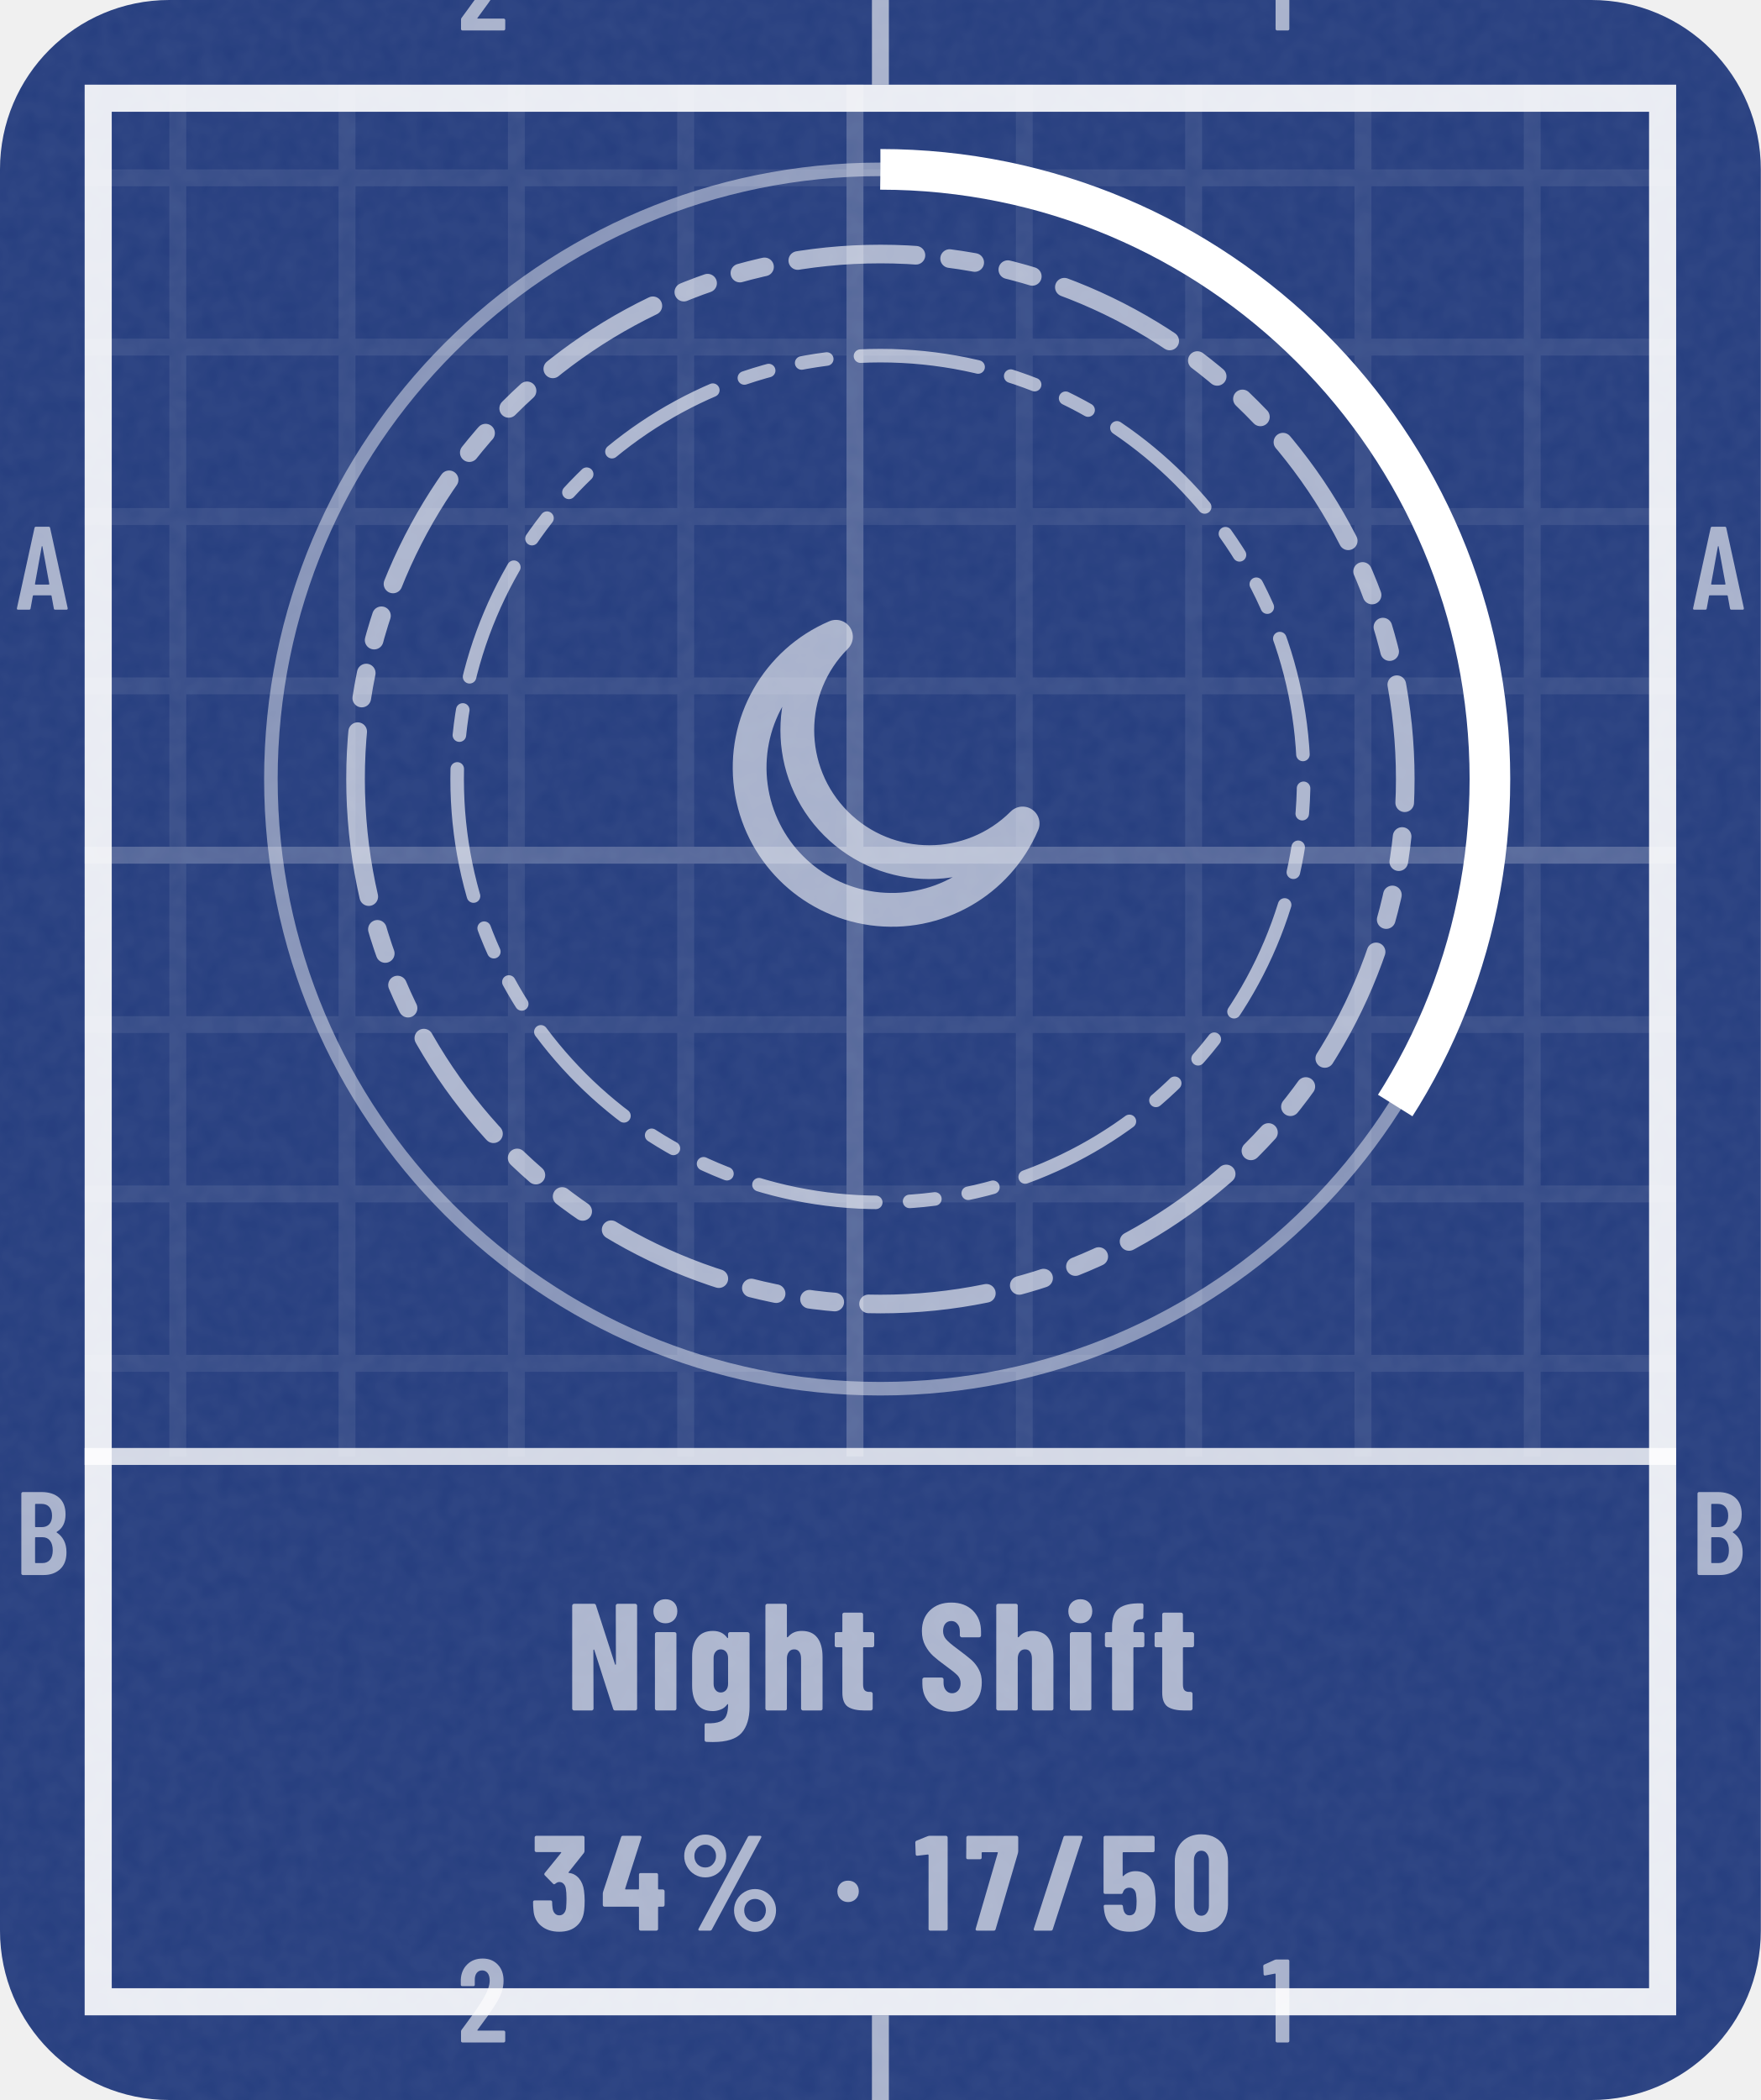
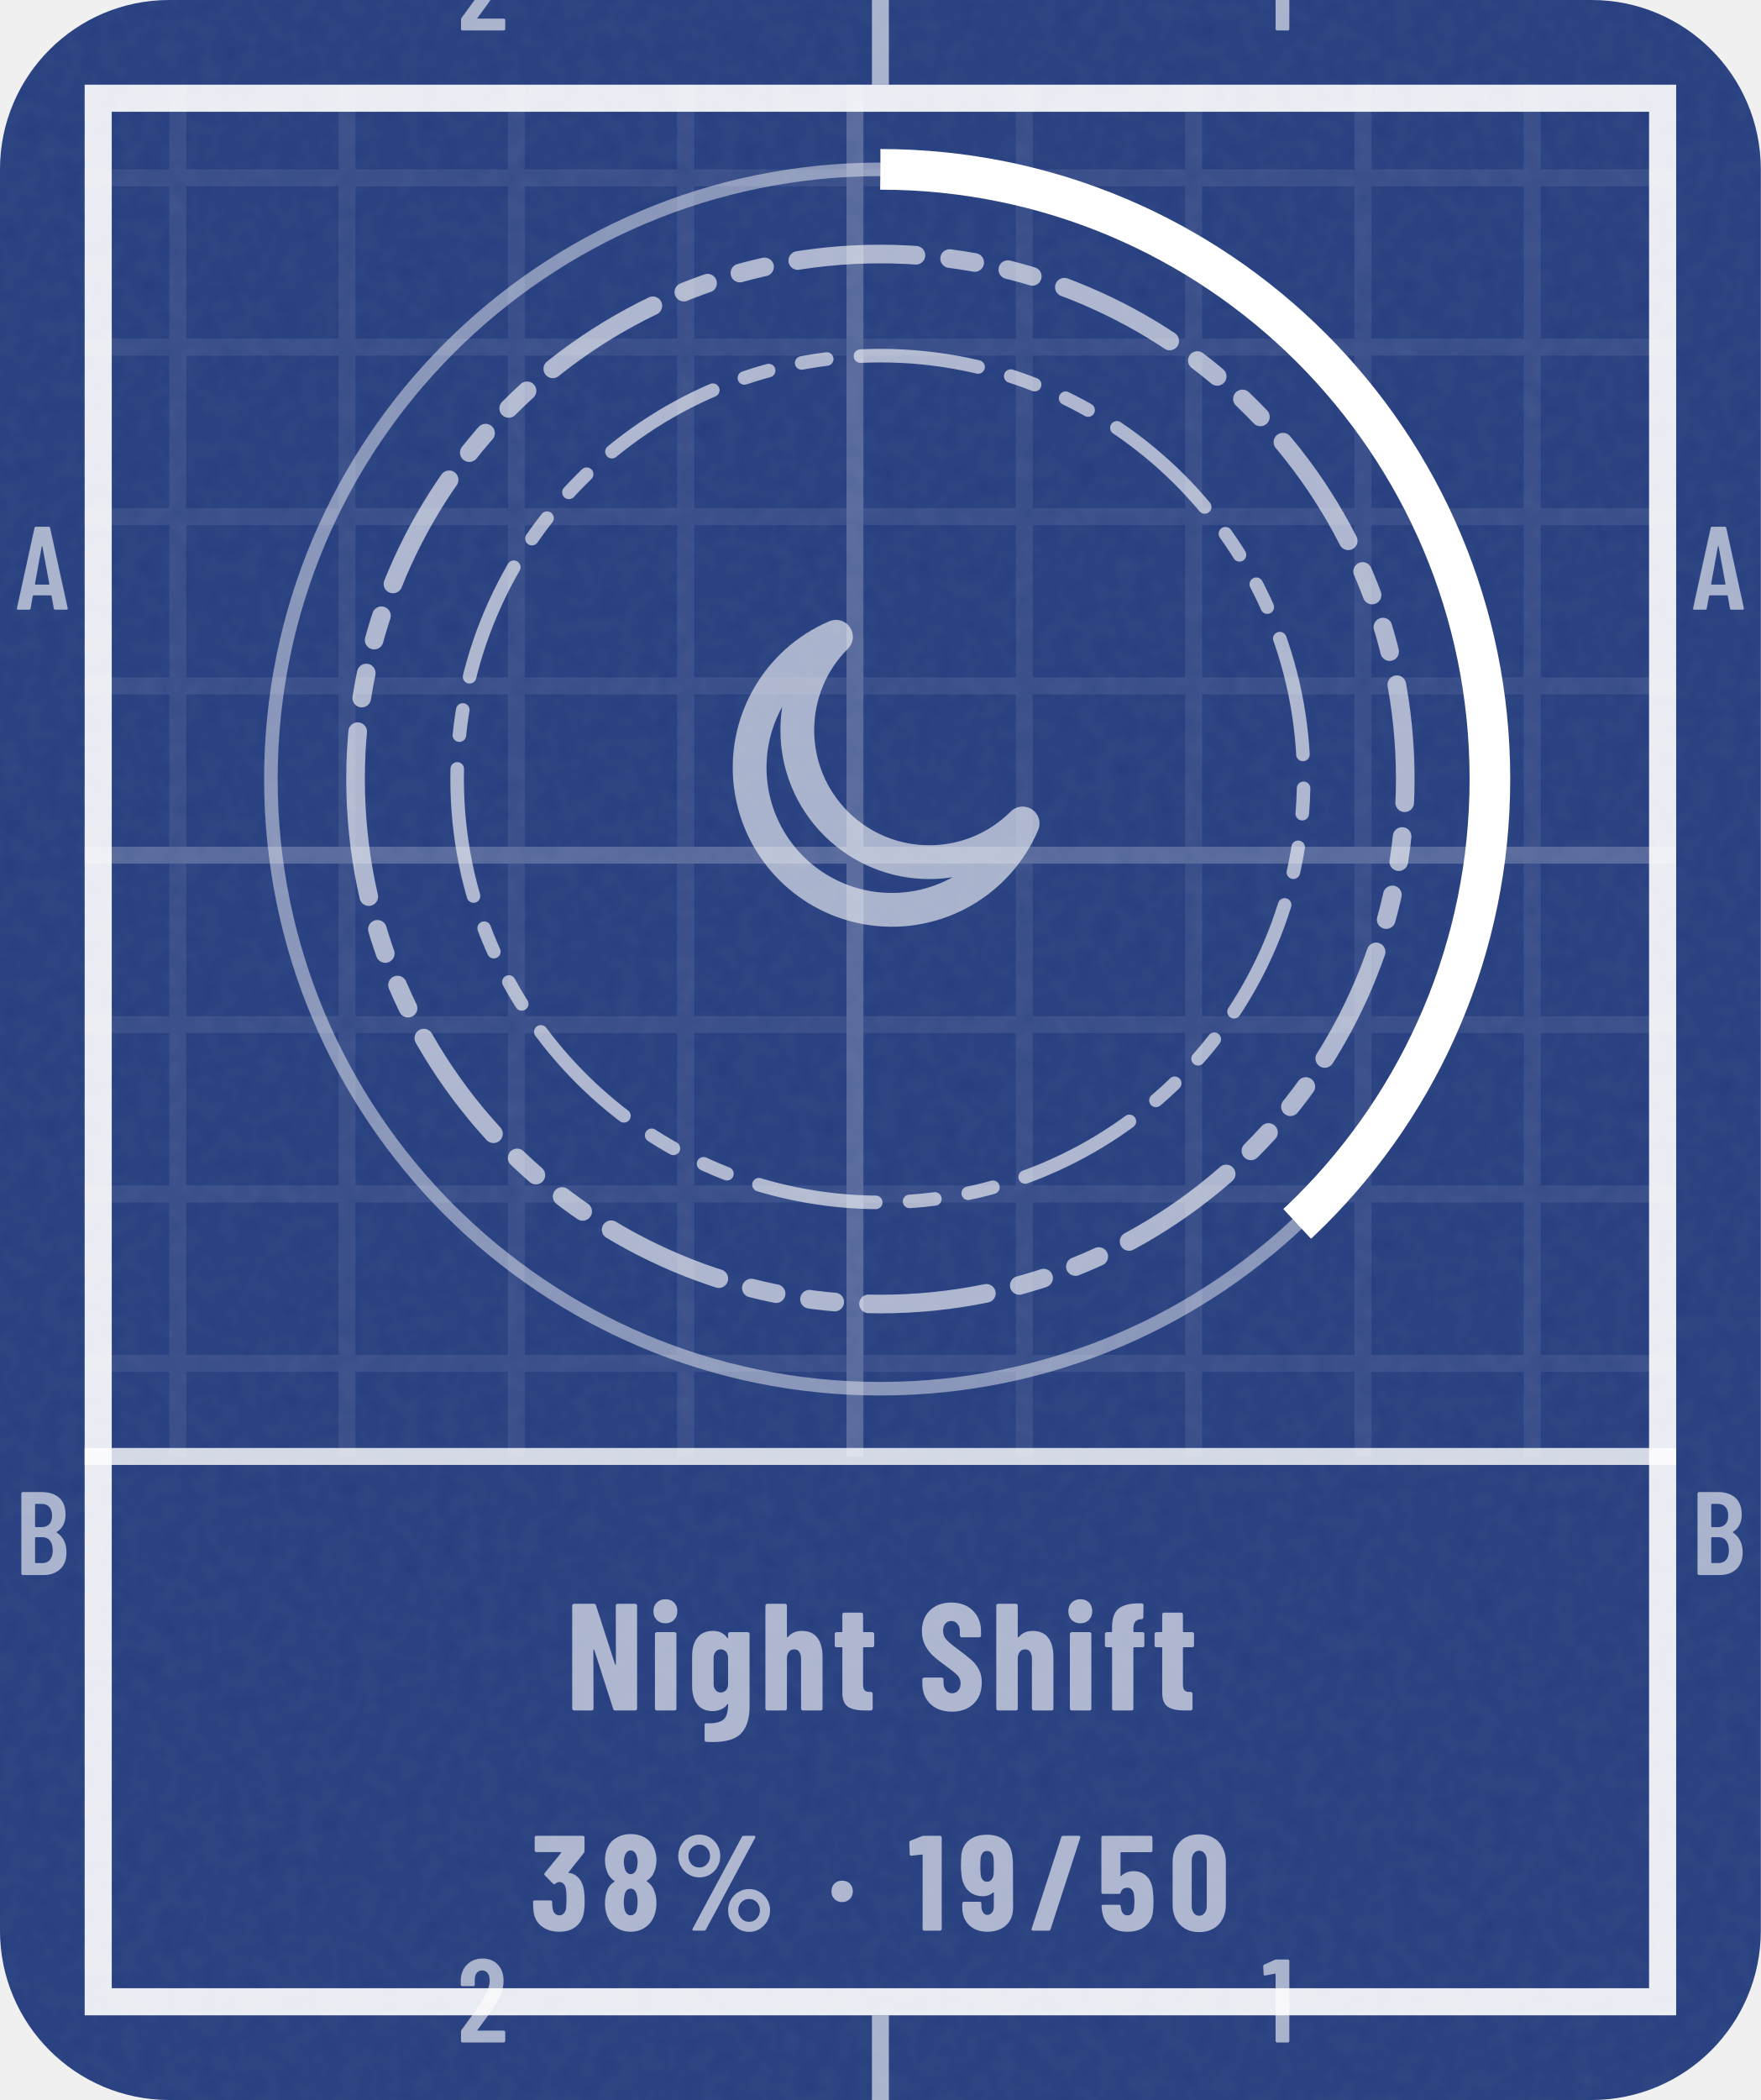
- <svg xmlns="http://www.w3.org/2000/svg" width="104" height="124" viewBox="0 0 104 124" role="img" aria-label="Night Shift: 34% (17 of 50)">
+ <svg xmlns="http://www.w3.org/2000/svg" width="104" height="124" viewBox="0 0 104 124" role="img" aria-label="Night Shift: 38% (19 of 50)">
  <style>@keyframes pl{from{stroke-dashoffset:1}}.pl{stroke-dasharray:1;animation:pl 1.6s cubic-bezier(.3,0,.2,1) .15s both}@media (prefers-reduced-motion:reduce){.pl,.sp{animation:none}.sh,.bu{display:none}}</style>
  <defs>
    <clipPath id="kc1">
      <rect x="0" y="0" width="104" height="124" rx="10" />
    </clipPath>
    <filter id="kn2" x="0" y="0" width="100%" height="100%">
      <feTurbulence type="fractalNoise" baseFrequency=".85" numOctaves="2" stitchTiles="stitch" />
      <feColorMatrix values="0 0 0 0 1 0 0 0 0 1 0 0 0 0 1 0 0 0 0.06 0" />
    </filter>
    <pattern id="kp3" width="10" height="10" patternUnits="userSpaceOnUse">
      <path d="M10 .5H.5V10" fill="none" stroke="#FFFFFF" stroke-opacity="0.075" />
    </pattern>
    <pattern id="kp4" width="50" height="50" patternUnits="userSpaceOnUse">
      <path d="M50 .5H.5V50" fill="none" stroke="#FFFFFF" stroke-opacity="0.16" />
    </pattern>
    <clipPath id="kc5">
      <path clip-rule="evenodd" d="M5 5h94v114h-94zM5 86h94v33h-94z" />
    </clipPath>
    <path id="m49" d="M122 700H218Q223 700 226 696Q230 693 230 688V12Q230 7 226 4Q223 0 218 0H126Q121 0 118 4Q114 7 114 12V576Q114 578 112 580Q111 582 109 581L27 565H24Q13 565 13 576L10 643Q10 653 18 657L107 697Q114 700 122 700Z" />
    <path id="m50" d="M173 100H392Q397 100 400 96Q404 93 404 88V12Q404 7 400 4Q397 0 392 0H43Q38 0 34 4Q31 7 31 12V92Q31 101 36 107L75 160Q114 212 152 266Q189 320 215 363Q273 459 273 522Q273 562 256 585Q238 608 209 608Q180 608 163 586Q146 563 147 526V487Q147 482 144 478Q140 475 135 475H41Q36 475 32 478Q29 482 29 487V530Q33 610 84 659Q134 708 214 708Q293 708 342 656Q390 605 390 521Q390 471 373 422Q356 373 319 317Q294 277 260 229Q225 181 214 166Q184 126 170 106Q168 104 169 102Q170 100 173 100Z" />
    <path id="m65" d="M325 11 306 116Q306 121 300 121H154Q148 121 148 116L129 11Q128 0 116 0H25Q11 0 14 13L162 689Q164 700 175 700H281Q292 700 294 689L442 13V9Q442 0 431 0H338Q326 0 325 11ZM171 212H282Q288 212 287 217L229 533Q228 536 226 536Q224 536 223 533L166 217Q165 212 171 212Z" />
    <path id="m66" d="M242 0H66Q61 0 58 4Q54 7 54 12V688Q54 693 58 696Q61 700 66 700H224Q319 700 373 652Q427 604 427 512Q427 409 354 365Q349 362 352 359Q391 334 413 292Q435 250 435 192Q435 100 382 50Q328 0 242 0ZM170 595V409Q170 404 175 404H226Q267 404 290 429Q313 454 313 500Q313 548 290 574Q267 600 226 600H175Q170 600 170 595ZM319 208Q319 260 296 290Q273 319 233 319H175Q170 319 170 314V106Q170 101 175 101H233Q273 101 296 129Q319 157 319 208Z" />
    <path id="n37" d="M44 551Q44 594 65 630Q86 666 122 688Q158 709 200 709Q242 709 278 688Q313 666 334 630Q354 594 354 551Q354 508 334 472Q313 435 278 414Q242 393 200 393Q158 393 122 414Q86 435 65 472Q44 508 44 551ZM150 14 514 692Q518 700 529 700H604Q611 700 613 696Q615 692 612 686L248 8Q244 0 233 0H158Q151 0 149 4Q147 8 150 14ZM279 551Q279 586 256 610Q233 635 200 635Q166 635 142 610Q119 586 119 551Q119 515 142 490Q166 466 200 466Q234 466 256 491Q279 516 279 551ZM412 150Q412 193 433 229Q454 265 490 286Q525 307 567 307Q609 307 644 286Q680 265 701 229Q722 193 722 150Q722 107 701 70Q680 34 644 12Q609 -9 567 -9Q525 -9 490 12Q454 34 433 70Q412 107 412 150ZM647 150Q647 185 624 210Q600 234 567 234Q533 234 510 210Q487 185 487 150Q487 114 510 90Q533 65 567 65Q601 65 624 90Q647 115 647 150Z" />
    <path id="n47" d="M18 14 237 690Q240 700 250 700H367Q373 700 376 696Q379 693 377 686L158 10Q155 0 145 0H28Q22 0 19 4Q16 7 18 14Z" />
    <path id="n48" d="M30 191V509Q30 600 84 656Q138 711 226 711Q284 711 329 686Q374 661 398 615Q423 569 423 509V191Q423 131 398 85Q374 39 329 14Q284 -11 226 -11Q138 -11 84 44Q30 100 30 191ZM282 183V517Q282 550 266 570Q251 590 226 590Q201 590 186 570Q171 550 171 517V183Q171 150 186 130Q201 110 226 110Q251 110 266 130Q282 150 282 183Z" />
    <path id="n49" d="M115 700H236Q241 700 244 696Q248 693 248 688V12Q248 7 244 4Q241 0 236 0H119Q114 0 110 4Q107 7 107 12V558Q107 562 102 562L25 553H23Q12 553 12 564L9 650Q9 660 18 664L100 697Q108 700 115 700Z" />
    <path id="n51" d="M404 222Q404 178 400 147Q392 75 344 34Q297 -8 217 -8Q134 -8 82 36Q30 80 26 153Q23 180 23 211Q23 223 35 223H152Q164 223 164 211Q164 188 167 168Q170 142 183 128Q196 113 217 113Q237 113 250 127Q263 141 267 165Q270 200 270 237Q270 284 265 311Q261 334 248 346Q236 359 217 359Q202 359 187 346Q181 342 179 342Q175 342 170 347L110 408Q106 412 106 417Q106 421 109 425L230 574Q232 576 231 578Q230 580 227 580H47Q42 580 38 584Q35 587 35 592V688Q35 693 38 696Q42 700 47 700H391Q396 700 400 696Q403 693 403 688V588Q403 580 398 573L286 432Q285 430 285 428Q285 426 287 426Q331 422 362 386Q392 350 399 296Q404 258 404 222Z" />
-     <path id="n52" d="M470 292V189Q470 184 466 180Q463 177 458 177H427Q422 177 422 172V12Q422 7 418 4Q415 0 410 0H293Q288 0 284 4Q281 7 281 12V172Q281 177 276 177H26Q21 177 18 180Q14 184 14 189V271Q14 280 16 286L149 690Q152 700 162 700H289Q295 700 298 696Q301 693 299 686L179 310Q178 304 183 304H276Q281 304 281 309V413Q281 418 284 422Q288 425 293 425H410Q415 425 418 422Q422 418 422 413V309Q422 304 427 304H458Q463 304 466 300Q470 297 470 292Z" />
    <path id="n53" d="M416 218Q416 185 413 155Q409 78 358 35Q308 -8 223 -8Q143 -8 94 32Q45 72 35 151L32 179Q32 191 44 191H161Q173 191 174 179Q174 173 176 163Q185 113 223 113Q243 113 256 126Q268 140 272 164Q275 190 275 219Q275 240 271 270Q267 293 254 305Q242 317 223 317Q185 317 174 282Q171 271 161 271H43Q38 271 34 274Q31 278 31 283V688Q31 693 34 696Q38 700 43 700H396Q401 700 404 696Q408 693 408 688V591Q408 586 404 582Q401 579 396 579H177Q172 579 172 574V406Q172 403 174 402Q176 401 178 404Q195 421 218 430Q241 439 267 439Q331 439 370 397Q408 355 412 280Q416 242 416 218Z" />
-     <path id="n55" d="M83 14 246 573Q248 579 242 579H132Q127 579 127 574V539Q127 534 124 530Q120 527 115 527H25Q20 527 16 530Q13 534 13 539L14 688Q14 693 18 696Q21 700 26 700H385Q390 700 394 696Q397 693 397 688V586Q397 582 395 572L230 10Q227 0 217 0H93Q87 0 84 4Q81 8 83 14Z" />
+     <path id="n56" d="M341 362Q374 341 390 303Q410 260 410 202Q410 156 394 110Q373 55 327 24Q281 -8 220 -8Q159 -8 113 23Q67 54 46 110Q30 151 30 202Q30 258 48 300Q62 338 99 361Q105 364 99 367Q64 391 49 427Q30 471 30 520Q30 574 49 613Q70 660 116 686Q161 713 220 713Q278 713 323 688Q368 662 390 614Q410 572 410 520Q410 471 391 428Q376 392 340 369Q336 365 341 362ZM169 507Q169 484 176 461Q180 441 192 429Q203 417 220 417Q237 417 249 430Q261 442 265 462Q271 482 271 506Q271 532 264 550Q259 569 248 580Q236 592 220 592Q203 592 192 580Q180 569 175 548Q169 530 169 507ZM271 211Q271 241 265 263Q260 285 248 298Q237 310 220 310Q202 310 190 297Q178 284 174 261Q169 238 169 213Q169 185 173 165Q177 141 189 127Q201 113 220 113Q239 113 252 128Q264 142 267 167Q271 193 271 211Z" />
+     <path id="n57" d="M212 -8Q130 -8 79 40Q28 89 28 171V201Q28 206 32 210Q35 213 40 213H157Q162 213 166 210Q169 206 169 201V179Q169 152 182 134Q194 116 212 116Q234 116 248 134Q261 151 261 179V279Q261 282 259 282Q257 283 255 281Q223 254 181 254Q111 254 68 300Q26 346 21 423Q18 450 18 482Q18 504 20 542Q23 621 74 664Q125 708 210 708Q290 708 340 668Q389 628 398 549Q402 517 402 494L403 171Q404 89 352 40Q299 -8 212 -8ZM261 472Q261 509 259 534Q256 560 244 574Q231 588 211 588Q191 588 178 573Q166 558 163 531Q161 507 161 472Q161 449 164 410Q168 387 180 374Q192 361 211 361Q230 361 242 374Q255 388 259 412Q261 438 261 472Z" />
    <path id="n78" d="M342 700H458Q463 700 466 696Q470 693 470 688V12Q470 7 466 4Q463 0 458 0H326Q316 0 313 10L189 397Q188 400 186 400Q183 399 183 396L184 12Q184 7 180 4Q177 0 172 0H56Q51 0 48 4Q44 7 44 12V688Q44 693 48 696Q51 700 56 700H187Q197 700 200 690L325 303Q326 300 328 300Q331 301 331 304L330 688Q330 693 334 696Q337 700 342 700Z" />
    <path id="n83" d="M30 175V204Q30 209 34 212Q37 216 42 216H157Q162 216 166 212Q169 209 169 204V182Q169 151 185 132Q201 113 225 113Q249 113 265 131Q281 149 281 178Q281 208 261 230Q241 251 183 293Q133 329 102 357Q71 385 49 426Q27 467 27 521Q27 606 80 657Q133 708 220 708Q308 708 362 655Q415 602 415 516V492Q415 487 412 484Q408 480 403 480H288Q283 480 280 484Q276 487 276 492V519Q276 550 260 568Q245 587 220 587Q196 587 181 570Q166 552 166 521Q166 491 185 468Q204 445 260 404Q322 358 354 330Q385 301 402 266Q420 232 420 184Q420 96 366 44Q312 -8 224 -8Q166 -8 122 15Q78 38 54 80Q30 121 30 175Z" />
    <path id="n102" d="M277 502V427Q277 422 274 418Q270 415 265 415H210Q205 415 205 410V12Q205 7 202 4Q198 0 193 0H77Q72 0 68 4Q65 7 65 12V410Q65 415 60 415H30Q25 415 22 418Q18 422 18 427V502Q18 507 22 510Q25 514 30 514H60Q65 514 65 519V546Q65 636 110 670Q156 705 255 703H259Q264 703 268 700Q271 696 271 691L270 611Q270 606 266 602Q263 599 258 599H256Q205 598 205 537V519Q205 514 210 514H265Q270 514 274 510Q277 507 277 502Z" />
    <path id="n103" d="M279 514H396Q401 514 404 510Q408 507 408 502V24Q408 -87 356 -147Q303 -207 167 -207Q140 -207 125 -206Q113 -205 113 -193V-95Q113 -82 126 -84Q185 -86 216 -72Q246 -59 256 -32Q267 -5 267 39Q267 42 265 42Q263 42 261 39Q243 15 218 6Q192 -4 168 -4Q99 -4 65 40Q31 85 31 164V354Q31 435 66 478Q100 522 168 522Q229 522 261 477Q263 474 265 475Q267 476 267 479V502Q267 507 270 510Q274 514 279 514ZM267 175V344Q267 369 254 385Q240 401 219 401Q198 401 185 385Q172 369 172 344V175Q172 150 185 134Q198 118 219 118Q240 118 254 134Q267 150 267 175Z" />
    <path id="n104" d="M413 351V12Q413 7 410 4Q406 0 401 0H284Q279 0 276 4Q272 7 272 12V340Q272 369 260 385Q249 401 227 401Q204 401 192 384Q179 368 179 338V12Q179 7 176 4Q172 0 167 0H50Q45 0 42 4Q38 7 38 12V688Q38 693 42 696Q45 700 50 700H167Q172 700 176 696Q179 693 179 688V483Q179 480 182 480Q184 480 188 484Q220 522 277 522Q345 522 379 477Q413 432 413 351Z" />
    <path id="n105" d="M30 651Q30 686 52 708Q74 730 109 730Q144 730 166 708Q187 686 187 651Q187 617 165 594Q143 572 109 572Q75 572 52 594Q30 617 30 651ZM40 12V502Q40 507 44 510Q47 514 52 514H169Q174 514 178 510Q181 507 181 502V12Q181 7 178 4Q174 0 169 0H52Q47 0 44 4Q40 7 40 12Z" />
    <path id="n116" d="M260 415H204Q199 415 199 410V172Q199 143 210 132Q221 121 243 122H250Q255 122 258 118Q262 115 262 110V12Q262 7 258 4Q255 0 250 0H210Q137 0 100 24Q63 49 63 118V410Q63 415 58 415H25Q20 415 16 418Q13 422 13 427V502Q13 507 16 510Q20 514 25 514H58Q63 514 63 519V630Q63 635 66 638Q70 642 75 642H187Q192 642 196 638Q199 635 199 630V519Q199 514 204 514H260Q265 514 268 510Q272 507 272 502V427Q272 422 268 418Q265 415 260 415Z" />
    <path id="n183" d="M34 290Q34 325 56 347Q78 369 113 369Q148 369 170 347Q192 325 192 290Q192 256 170 234Q147 211 113 211Q79 211 56 234Q34 256 34 290Z" />
  </defs>
  <rect y="0" width="104" height="124" rx="10" fill="#253D7E" />
  <rect y="0" width="104" height="124" clip-path="url(#kc1)" filter="url(#kn2)" />
  <g clip-path="url(#kc5)">
    <rect y="0" width="104" height="124" fill="url(#kp3)" />
    <rect y="0" width="104" height="124" fill="url(#kp4)" />
  </g>
  <rect x="5.8" y="5.8" width="92.4" height="112.4" fill="none" stroke="#FFFFFF" stroke-opacity="0.9" stroke-width="1.6" />
  <path d="M52 0V5M52 119V124" stroke="#FFFFFF" stroke-opacity="0.6" />
  <g transform="scale(0.007 -0.007)" fill="#FFFFFF" fill-opacity="0.6">
    <use href="#m50" x="3859" y="-257" />
    <use href="#m50" x="3859" y="-17229" />
    <use href="#m49" x="10649" y="-257" />
    <use href="#m49" x="10649" y="-17229" />
    <use href="#m65" x="129" y="-5143" />
    <use href="#m65" x="14272" y="-5143" />
    <use href="#m66" x="126" y="-13286" />
    <use href="#m66" x="14269" y="-13286" />
  </g>
  <path d="M5 86H99" stroke="#FFFFFF" stroke-opacity=".8" stroke-width="1" />
  <circle cx="52" cy="46" r="36" fill="none" stroke="#FFFFFF" stroke-opacity=".45" stroke-width=".8" />
-   <circle cx="52" cy="46" r="36" fill="none" stroke="#FFFFFF" stroke-width="2.4" stroke-dasharray="76.9 226.2" transform="rotate(-90 52 46)" />
+   <circle cx="52" cy="46" r="36" fill="none" stroke="#FFFFFF" stroke-width="2.4" stroke-dasharray="86 226.2" transform="rotate(-90 52 46)" />
  <path d="M21 46a31 31 0 1 0 62 0a31 31 0 1 0 -62 0Z" fill="none" stroke="#FFFFFF" stroke-width="1.1" stroke-opacity="0.62" stroke-dasharray="7 2 1.5 2 1.5 2" stroke-linejoin="round" stroke-linecap="round" />
  <path d="M27 46a25 25 0 1 0 50 0a25 25 0 1 0 -50 0Z" fill="none" stroke="#FFFFFF" stroke-width="0.8" stroke-opacity="0.62" stroke-dasharray="7 2 1.5 2 1.5 2" stroke-linejoin="round" stroke-linecap="round" />
  <g transform="translate(39.4 33.4) scale(1.05)" fill="none" stroke="#FFFFFF" stroke-width="1.9" stroke-linecap="round" stroke-linejoin="round" stroke-opacity="0.6">
    <path d="M20 14.5A8 8 0 1 1 9.5 4 6.5 6.5 0 0 0 20 14.5z" />
  </g>
  <g transform="translate(33.4 101) scale(0.009 -0.009)" fill="#FFFFFF" fill-opacity="0.62">
    <use href="#n78" x="0" />
    <use href="#n105" x="547" />
    <use href="#n103" x="800" />
    <use href="#n104" x="1274" />
    <use href="#n116" x="1754" />
    <use href="#n83" x="2312" />
    <use href="#n104" x="2789" />
    <use href="#n105" x="3270" />
    <use href="#n102" x="3522" />
    <use href="#n116" x="3853" />
  </g>
  <g transform="translate(31.3 114) scale(0.008 -0.008)" fill="#FFFFFF" fill-opacity="0.62">
    <use href="#n51" x="0" />
-     <use href="#n52" x="524" />
-     <use href="#n37" x="1095" />
-     <use href="#n183" x="2236" />
-     <use href="#n49" x="2836" />
-     <use href="#n55" x="3208" />
-     <use href="#n47" x="3702" />
-     <use href="#n53" x="4204" />
-     <use href="#n48" x="4731" />
+     <use href="#n56" x="524" />
+     <use href="#n37" x="1051" />
+     <use href="#n183" x="2192" />
+     <use href="#n49" x="2792" />
+     <use href="#n57" x="3164" />
+     <use href="#n47" x="3686" />
+     <use href="#n53" x="4188" />
+     <use href="#n48" x="4715" />
  </g>
</svg>
